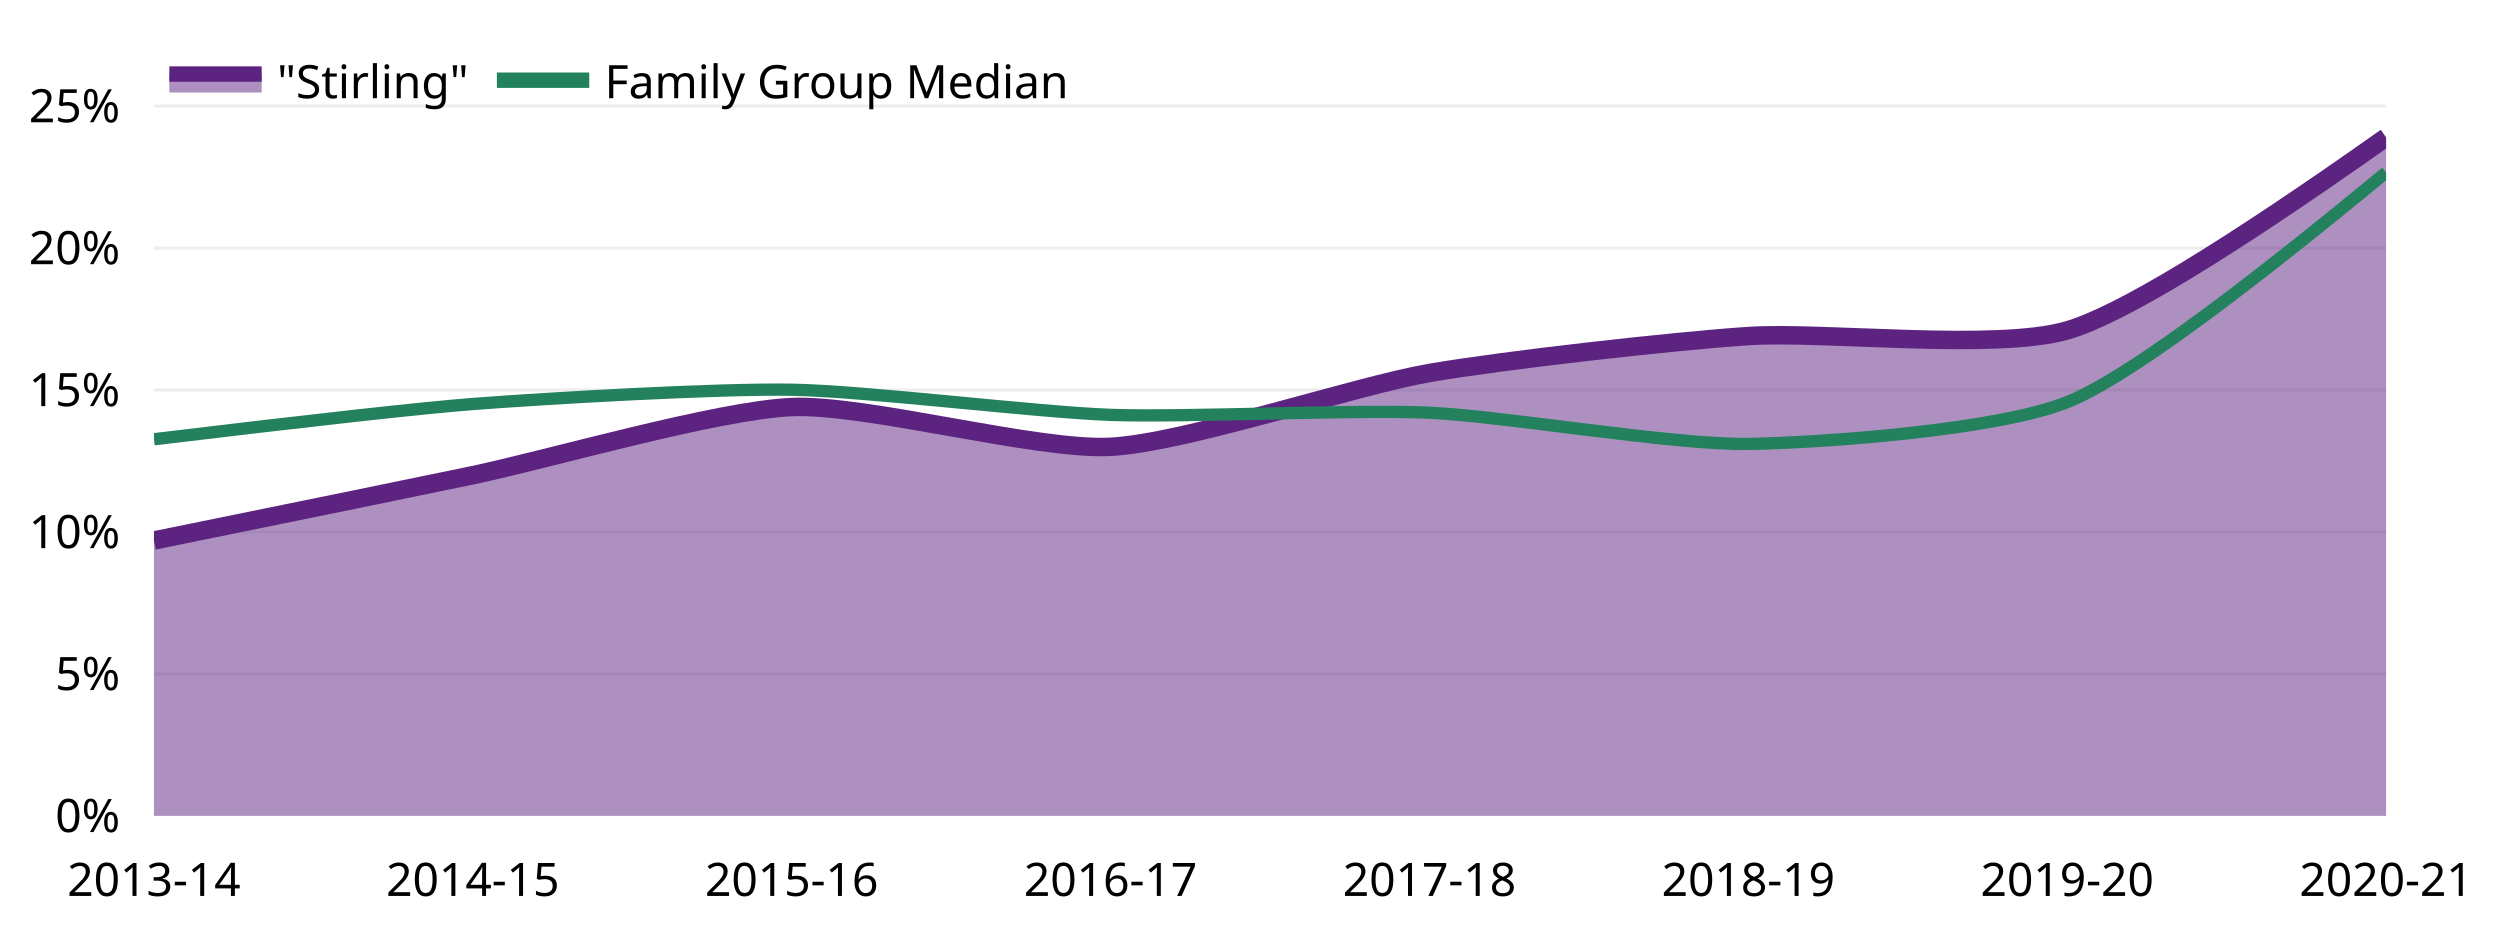
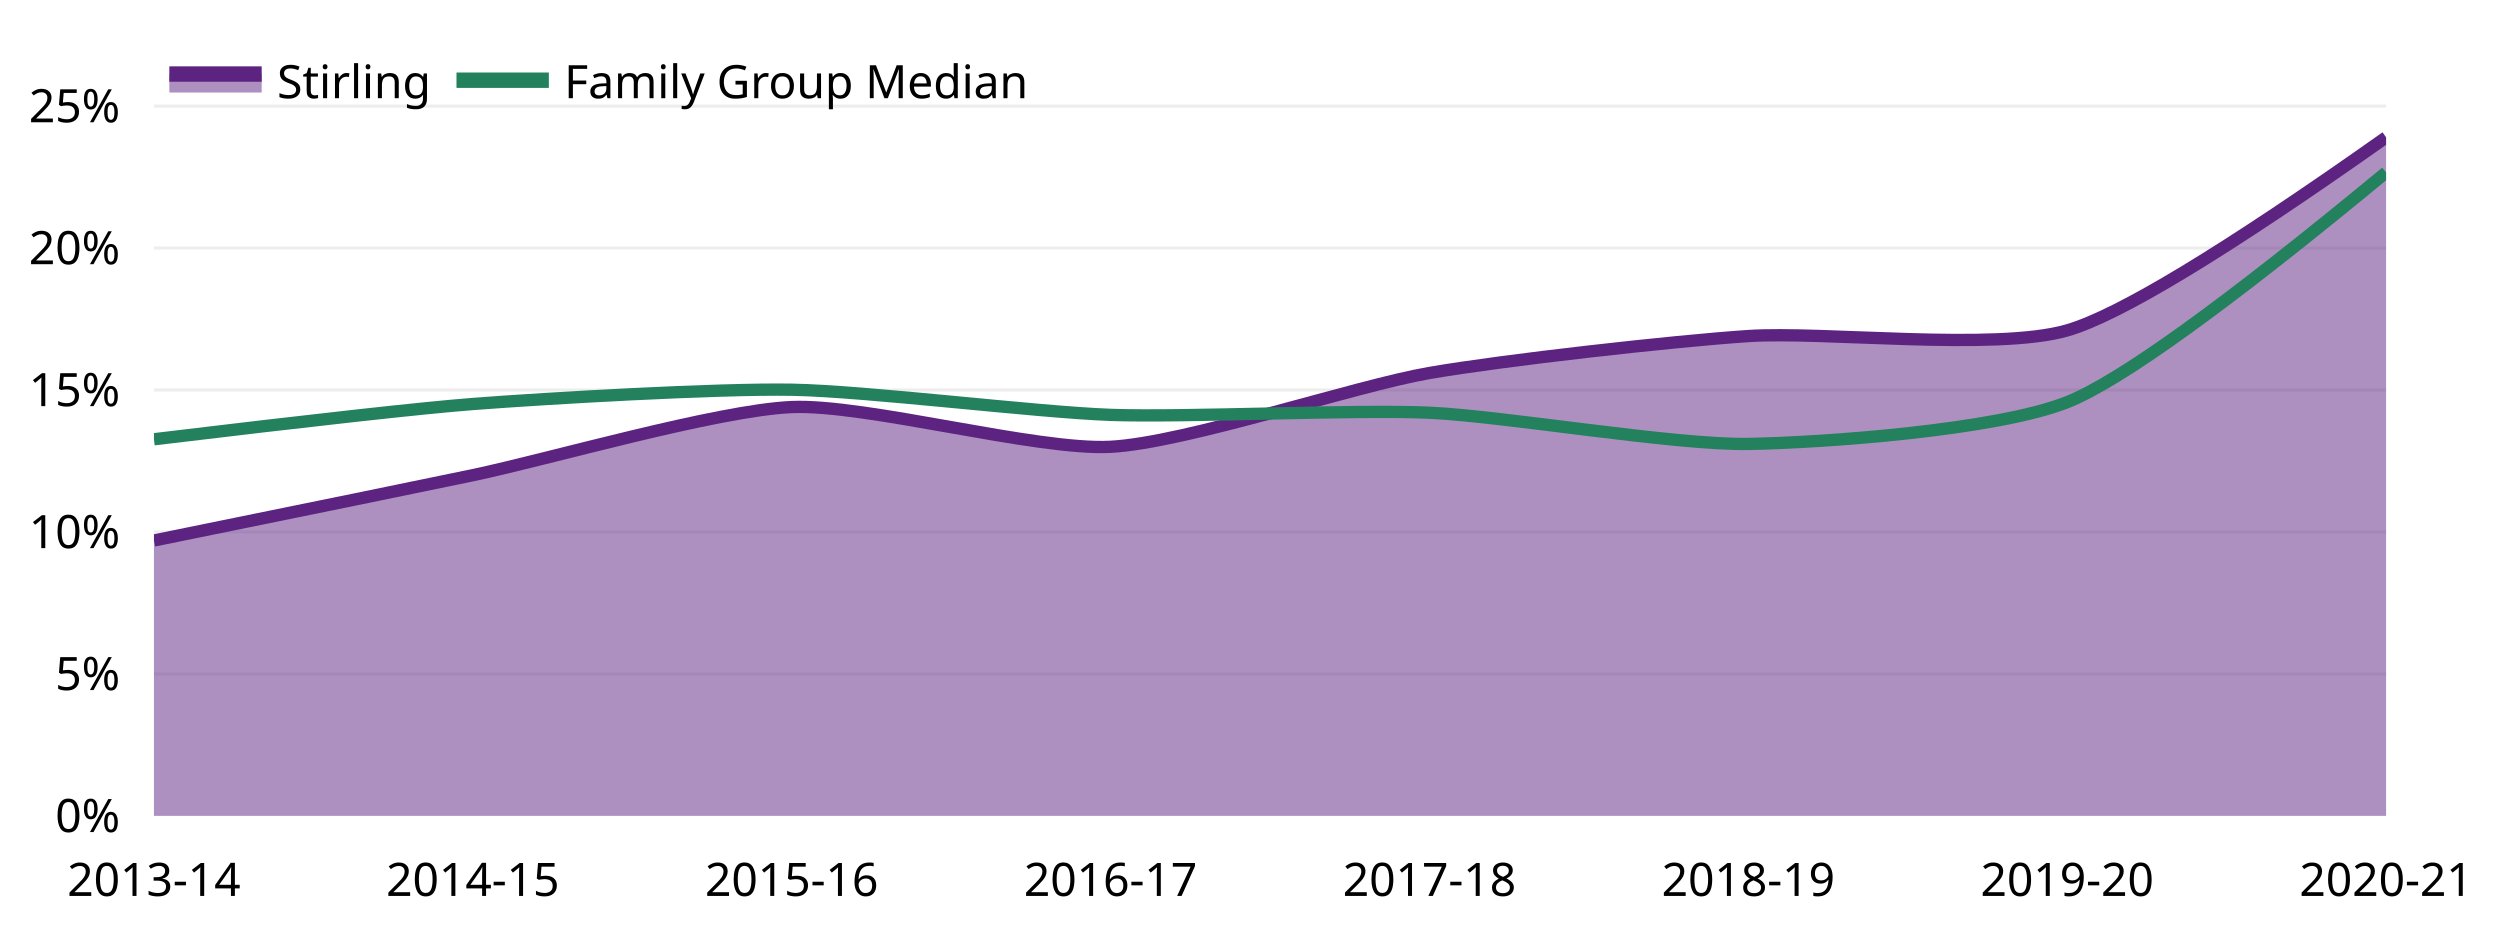
<svg xmlns="http://www.w3.org/2000/svg" class="main-svg" width="812" height="305" style="" viewBox="0 0 812 305">
  <rect x="0" y="0" width="812" height="305" style="fill: rgb(255, 255, 255); fill-opacity: 1;" />
-   <defs id="defs-6b24e5">
+   <defs id="defs-7d9a00">
    <g class="clips">
-       <clipPath id="clip6b24e5xyplot" class="plotclip">
+       <clipPath id="clip7d9a00xyplot" class="plotclip">
        <rect width="725" height="232" />
      </clipPath>
-       <clipPath class="axesclip" id="clip6b24e5x">
+       <clipPath class="axesclip" id="clip7d9a00x">
        <rect x="50" y="0" width="725" height="305" />
      </clipPath>
-       <clipPath class="axesclip" id="clip6b24e5y">
+       <clipPath class="axesclip" id="clip7d9a00y">
        <rect x="0" y="33" width="812" height="232" />
      </clipPath>
-       <clipPath class="axesclip" id="clip6b24e5xy">
+       <clipPath class="axesclip" id="clip7d9a00xy">
        <rect x="50" y="33" width="725" height="232" />
      </clipPath>
    </g>
    <g class="gradients" />
    <g class="patterns" />
  </defs>
  <g class="bglayer">
    <rect class="bg" x="40" y="23" width="745" height="252" style="fill: rgb(0, 0, 0); fill-opacity: 0; stroke-width: 0;" />
  </g>
  <g class="layer-below">
    <g class="imagelayer" />
    <g class="shapelayer" />
  </g>
  <g class="cartesianlayer">
    <g class="subplot xy">
      <g class="layer-subplot">
        <g class="shapelayer" />
        <g class="imagelayer" />
      </g>
      <g class="gridlayer">
        <g class="x">
          <path class="xgrid crisp" transform="translate(153.57,0)" d="M0,33v232" style="stroke: rgb(255, 255, 255); stroke-opacity: 1; stroke-width: 1px;" />
          <path class="xgrid crisp" transform="translate(257.14,0)" d="M0,33v232" style="stroke: rgb(255, 255, 255); stroke-opacity: 1; stroke-width: 1px;" />
          <path class="xgrid crisp" transform="translate(360.71,0)" d="M0,33v232" style="stroke: rgb(255, 255, 255); stroke-opacity: 1; stroke-width: 1px;" />
          <path class="xgrid crisp" transform="translate(464.29,0)" d="M0,33v232" style="stroke: rgb(255, 255, 255); stroke-opacity: 1; stroke-width: 1px;" />
          <path class="xgrid crisp" transform="translate(567.86,0)" d="M0,33v232" style="stroke: rgb(255, 255, 255); stroke-opacity: 1; stroke-width: 1px;" />
          <path class="xgrid crisp" transform="translate(671.43,0)" d="M0,33v232" style="stroke: rgb(255, 255, 255); stroke-opacity: 1; stroke-width: 1px;" />
        </g>
        <g class="y">
          <path class="ygrid crisp" transform="translate(0,218.89)" d="M50,0h725" style="stroke: rgb(237, 237, 237); stroke-opacity: 1; stroke-width: 1px;" />
          <path class="ygrid crisp" transform="translate(0,172.78)" d="M50,0h725" style="stroke: rgb(237, 237, 237); stroke-opacity: 1; stroke-width: 1px;" />
          <path class="ygrid crisp" transform="translate(0,126.67)" d="M50,0h725" style="stroke: rgb(237, 237, 237); stroke-opacity: 1; stroke-width: 1px;" />
          <path class="ygrid crisp" transform="translate(0,80.56)" d="M50,0h725" style="stroke: rgb(237, 237, 237); stroke-opacity: 1; stroke-width: 1px;" />
          <path class="ygrid crisp" transform="translate(0,34.46)" d="M50,0h725" style="stroke: rgb(237, 237, 237); stroke-opacity: 1; stroke-width: 1px;" />
        </g>
      </g>
      <g class="zerolinelayer">
        <path class="yzl zl crisp" transform="translate(0,265)" d="M50,0h725" style="stroke: rgb(255, 255, 255); stroke-opacity: 1; stroke-width: 2px;" />
      </g>
      <path class="xlines-below" />
      <path class="ylines-below" />
      <g class="overlines-below" />
      <g class="xaxislayer-below" />
      <g class="yaxislayer-below" />
      <g class="overaxes-below" />
-       <g class="plot" transform="translate(50,33)" clip-path="url(#clip6b24e5xyplot)">
+       <g class="plot" transform="translate(50,33)" clip-path="url(#clip7d9a00xyplot)">
        <g class="scatterlayer mlayer">
-           <g class="trace scatter trace750839" style="stroke-miterlimit: 2;">
+           <g class="trace scatter traceaa5f97" style="stroke-miterlimit: 2;">
            <g class="fills">
              <g>
                <path class="js-fill" d="M725,232L0,232L0,142.55Q79.41,126.39 103.57,121.34C127.75,116.28 182.88,100.26 207.14,99.21C231.22,98.17 286.65,113.37 310.71,112.12C334.99,110.86 390,92.34 414.29,88.14C438.34,83.98 493.65,77.76 517.86,76.15C541.99,74.54 598.14,81.04 621.43,74.31Q646.61,67.04 725,11.6" style="fill: rgb(93, 35, 129); fill-opacity: 0.5; stroke-width: 0;" />
              </g>
            </g>
            <g class="errorbars" />
            <g class="lines">
-               <path class="js-line" d="M0,142.55Q79.41,126.39 103.57,121.34C127.75,116.28 182.88,100.26 207.14,99.21C231.22,98.17 286.65,113.37 310.71,112.12C334.99,110.86 390,92.34 414.29,88.14C438.34,83.98 493.65,77.76 517.86,76.15C541.99,74.54 598.14,81.04 621.43,74.31Q646.61,67.04 725,11.6" style="vector-effect: non-scaling-stroke; fill: none; stroke: rgb(93, 35, 129); stroke-opacity: 1; stroke-width: 6px; opacity: 1;" />
+               <path class="js-line" d="M0,142.55Q79.41,126.39 103.57,121.34C127.75,116.28 182.88,100.26 207.14,99.21C231.22,98.17 286.65,113.37 310.71,112.12C334.99,110.86 390,92.34 414.29,88.14C438.34,83.98 493.65,77.76 517.86,76.15C541.99,74.54 598.14,81.04 621.43,74.31Q646.61,67.04 725,11.6" style="vector-effect: non-scaling-stroke; fill: none; stroke: rgb(93, 35, 129); stroke-opacity: 1; stroke-width: 4px; opacity: 1;" />
            </g>
            <g class="points" />
            <g class="text" />
          </g>
-           <g class="trace scatter trace512e40" style="stroke-miterlimit: 2; opacity: 1;">
+           <g class="trace scatter trace56bb95" style="stroke-miterlimit: 2; opacity: 1;">
            <g class="fills" />
            <g class="errorbars" />
            <g class="lines">
              <path class="js-line" d="M0,109.67Q79.37,100.1 103.57,98.22C127.71,96.35 182.99,93.17 207.14,93.58C231.32,93.99 286.52,100.88 310.71,101.75C334.86,102.62 390.15,99.95 414.29,101.05C438.49,102.15 493.72,111.58 517.86,111.19C542.05,110.79 598.36,106.76 621.43,97.62Q646.93,87.51 725,22.99" style="vector-effect: non-scaling-stroke; fill: none; stroke: rgb(35, 129, 93); stroke-opacity: 1; stroke-width: 4px; opacity: 1;" />
            </g>
            <g class="points" />
            <g class="text" />
          </g>
        </g>
      </g>
      <g class="overplot" />
      <path class="xlines-above crisp" d="M0,0" style="fill: none;" />
      <path class="ylines-above crisp" d="M0,0" style="fill: none;" />
      <g class="overlines-above" />
      <g class="xaxislayer-above">
        <g class="xtick">
          <text text-anchor="middle" x="0" y="291" transform="translate(50,0)" style="font-family: 'Segoe UI Semibold'; font-size: 15px; fill: rgb(0, 0, 0); fill-opacity: 1; white-space: pre; opacity: 1;">2013-14</text>
        </g>
        <g class="xtick">
          <text text-anchor="middle" x="0" y="291" transform="translate(153.57,0)" style="font-family: 'Segoe UI Semibold'; font-size: 15px; fill: rgb(0, 0, 0); fill-opacity: 1; white-space: pre; opacity: 1;">2014-15</text>
        </g>
        <g class="xtick">
          <text text-anchor="middle" x="0" y="291" transform="translate(257.14,0)" style="font-family: 'Segoe UI Semibold'; font-size: 15px; fill: rgb(0, 0, 0); fill-opacity: 1; white-space: pre; opacity: 1;">2015-16</text>
        </g>
        <g class="xtick">
          <text text-anchor="middle" x="0" y="291" transform="translate(360.71,0)" style="font-family: 'Segoe UI Semibold'; font-size: 15px; fill: rgb(0, 0, 0); fill-opacity: 1; white-space: pre; opacity: 1;">2016-17</text>
        </g>
        <g class="xtick">
          <text text-anchor="middle" x="0" y="291" transform="translate(464.29,0)" style="font-family: 'Segoe UI Semibold'; font-size: 15px; fill: rgb(0, 0, 0); fill-opacity: 1; white-space: pre; opacity: 1;">2017-18</text>
        </g>
        <g class="xtick">
          <text text-anchor="middle" x="0" y="291" transform="translate(567.86,0)" style="font-family: 'Segoe UI Semibold'; font-size: 15px; fill: rgb(0, 0, 0); fill-opacity: 1; white-space: pre; opacity: 1;">2018-19</text>
        </g>
        <g class="xtick">
          <text text-anchor="middle" x="0" y="291" transform="translate(671.43,0)" style="font-family: 'Segoe UI Semibold'; font-size: 15px; fill: rgb(0, 0, 0); fill-opacity: 1; white-space: pre; opacity: 1;">2019-20</text>
        </g>
        <g class="xtick">
          <text text-anchor="middle" x="0" y="291" transform="translate(775,0)" style="font-family: 'Segoe UI Semibold'; font-size: 15px; fill: rgb(0, 0, 0); fill-opacity: 1; white-space: pre; opacity: 1;">2020-21</text>
        </g>
      </g>
      <g class="yaxislayer-above">
        <g class="ytick">
          <text text-anchor="end" x="39" y="5.25" transform="translate(0,265)" style="font-family: 'Segoe UI Semibold'; font-size: 15px; fill: rgb(0, 0, 0); fill-opacity: 1; white-space: pre; opacity: 1;">0%</text>
        </g>
        <g class="ytick">
          <text text-anchor="end" x="39" y="5.25" style="font-family: 'Segoe UI Semibold'; font-size: 15px; fill: rgb(0, 0, 0); fill-opacity: 1; white-space: pre; opacity: 1;" transform="translate(0,218.89)">5%</text>
        </g>
        <g class="ytick">
          <text text-anchor="end" x="39" y="5.25" style="font-family: 'Segoe UI Semibold'; font-size: 15px; fill: rgb(0, 0, 0); fill-opacity: 1; white-space: pre; opacity: 1;" transform="translate(0,172.78)">10%</text>
        </g>
        <g class="ytick">
          <text text-anchor="end" x="39" y="5.25" style="font-family: 'Segoe UI Semibold'; font-size: 15px; fill: rgb(0, 0, 0); fill-opacity: 1; white-space: pre; opacity: 1;" transform="translate(0,126.67)">15%</text>
        </g>
        <g class="ytick">
          <text text-anchor="end" x="39" y="5.25" style="font-family: 'Segoe UI Semibold'; font-size: 15px; fill: rgb(0, 0, 0); fill-opacity: 1; white-space: pre; opacity: 1;" transform="translate(0,80.56)">20%</text>
        </g>
        <g class="ytick">
          <text text-anchor="end" x="39" y="5.25" style="font-family: 'Segoe UI Semibold'; font-size: 15px; fill: rgb(0, 0, 0); fill-opacity: 1; white-space: pre; opacity: 1;" transform="translate(0,34.46)">25%</text>
        </g>
      </g>
      <g class="overaxes-above" />
    </g>
  </g>
  <g class="polarlayer" />
  <g class="smithlayer" />
  <g class="ternarylayer" />
  <g class="geolayer" />
  <g class="funnelarealayer" />
  <g class="pielayer" />
  <g class="iciclelayer" />
  <g class="treemaplayer" />
  <g class="sunburstlayer" />
  <g class="glimages" />
-   <defs id="topdefs-6b24e5">
+   <defs id="topdefs-7d9a00">
    <g class="clips" />
-     <clipPath id="legend6b24e5">
-       <rect width="298" height="33" x="0" y="0" />
+     <clipPath id="legend7d9a00">
+       <rect width="285" height="33" x="0" y="0" />
    </clipPath>
  </defs>
  <g class="layer-above">
    <g class="imagelayer" />
    <g class="shapelayer" />
  </g>
  <g class="infolayer">
    <g class="legend" pointer-events="all" transform="translate(50,9.8)">
-       <rect class="bg" shape-rendering="crispEdges" width="298" height="33" x="0" y="0" style="stroke: rgb(68, 68, 68); stroke-opacity: 1; fill: rgb(0, 0, 0); fill-opacity: 0; stroke-width: 0px;" />
-       <g class="scrollbox" transform="" clip-path="url(#legend6b24e5)">
+       <rect class="bg" shape-rendering="crispEdges" width="285" height="33" x="0" y="0" style="stroke: rgb(68, 68, 68); stroke-opacity: 1; fill: rgb(0, 0, 0); fill-opacity: 0; stroke-width: 0px;" />
+       <g class="scrollbox" transform="" clip-path="url(#legend7d9a00)">
        <g class="groups">
          <g class="traces" transform="translate(0,16.25)" style="opacity: 1;">
-             <text class="legendtext" text-anchor="start" x="40" y="5.85" style="font-family: 'Segoe UI Semibold'; font-size: 15px; fill: rgb(0, 0, 0); fill-opacity: 1; white-space: pre;">"Stirling"</text>
+             <text class="legendtext" text-anchor="start" x="40" y="5.85" style="font-family: 'Segoe UI Semibold'; font-size: 15px; fill: rgb(0, 0, 0); fill-opacity: 1; white-space: pre;">Stirling</text>
            <g class="layers">
              <g class="legendfill">
                <path class="js-fill" d="M5,-2h30v6h-30z" style="stroke-width: 0; fill: rgb(93, 35, 129); fill-opacity: 0.5;" />
              </g>
              <g class="legendlines">
                <path class="js-line" d="M5,-2h30" style="fill: none; stroke: rgb(93, 35, 129); stroke-opacity: 1; stroke-width: 5px;" />
              </g>
              <g class="legendsymbols">
                <g class="legendpoints" />
              </g>
            </g>
-             <rect class="legendtoggle" x="0" y="-11.25" width="103.891" height="22.5" style="fill: rgb(0, 0, 0); fill-opacity: 0;" />
-           </g>
-           <g class="traces" transform="translate(106.3906,16.25)" style="opacity: 1;">
+             <rect class="legendtoggle" x="0" y="-11.25" width="90.766" height="22.5" style="fill: rgb(0, 0, 0); fill-opacity: 0;" />
+           </g>
+           <g class="traces" transform="translate(93.26562,16.25)" style="opacity: 1;">
            <text class="legendtext" text-anchor="start" x="40" y="5.85" style="font-family: 'Segoe UI Semibold'; font-size: 15px; fill: rgb(0, 0, 0); fill-opacity: 1; white-space: pre;">Family Group Median</text>
            <g class="layers" style="opacity: 1;">
              <g class="legendfill" />
              <g class="legendlines">
                <path class="js-line" d="M5,0h30" style="fill: none; stroke: rgb(35, 129, 93); stroke-opacity: 1; stroke-width: 5px;" />
              </g>
              <g class="legendsymbols">
                <g class="legendpoints" />
              </g>
            </g>
            <rect class="legendtoggle" x="0" y="-11.25" width="188.609" height="22.5" style="fill: rgb(0, 0, 0); fill-opacity: 0;" />
          </g>
        </g>
      </g>
      <rect class="scrollbar" rx="20" ry="3" width="0" height="0" x="0" y="0" style="fill: rgb(128, 139, 164); fill-opacity: 1;" />
    </g>
    <g class="g-gtitle" />
    <g class="g-xtitle" />
    <g class="g-ytitle" />
  </g>
</svg>
